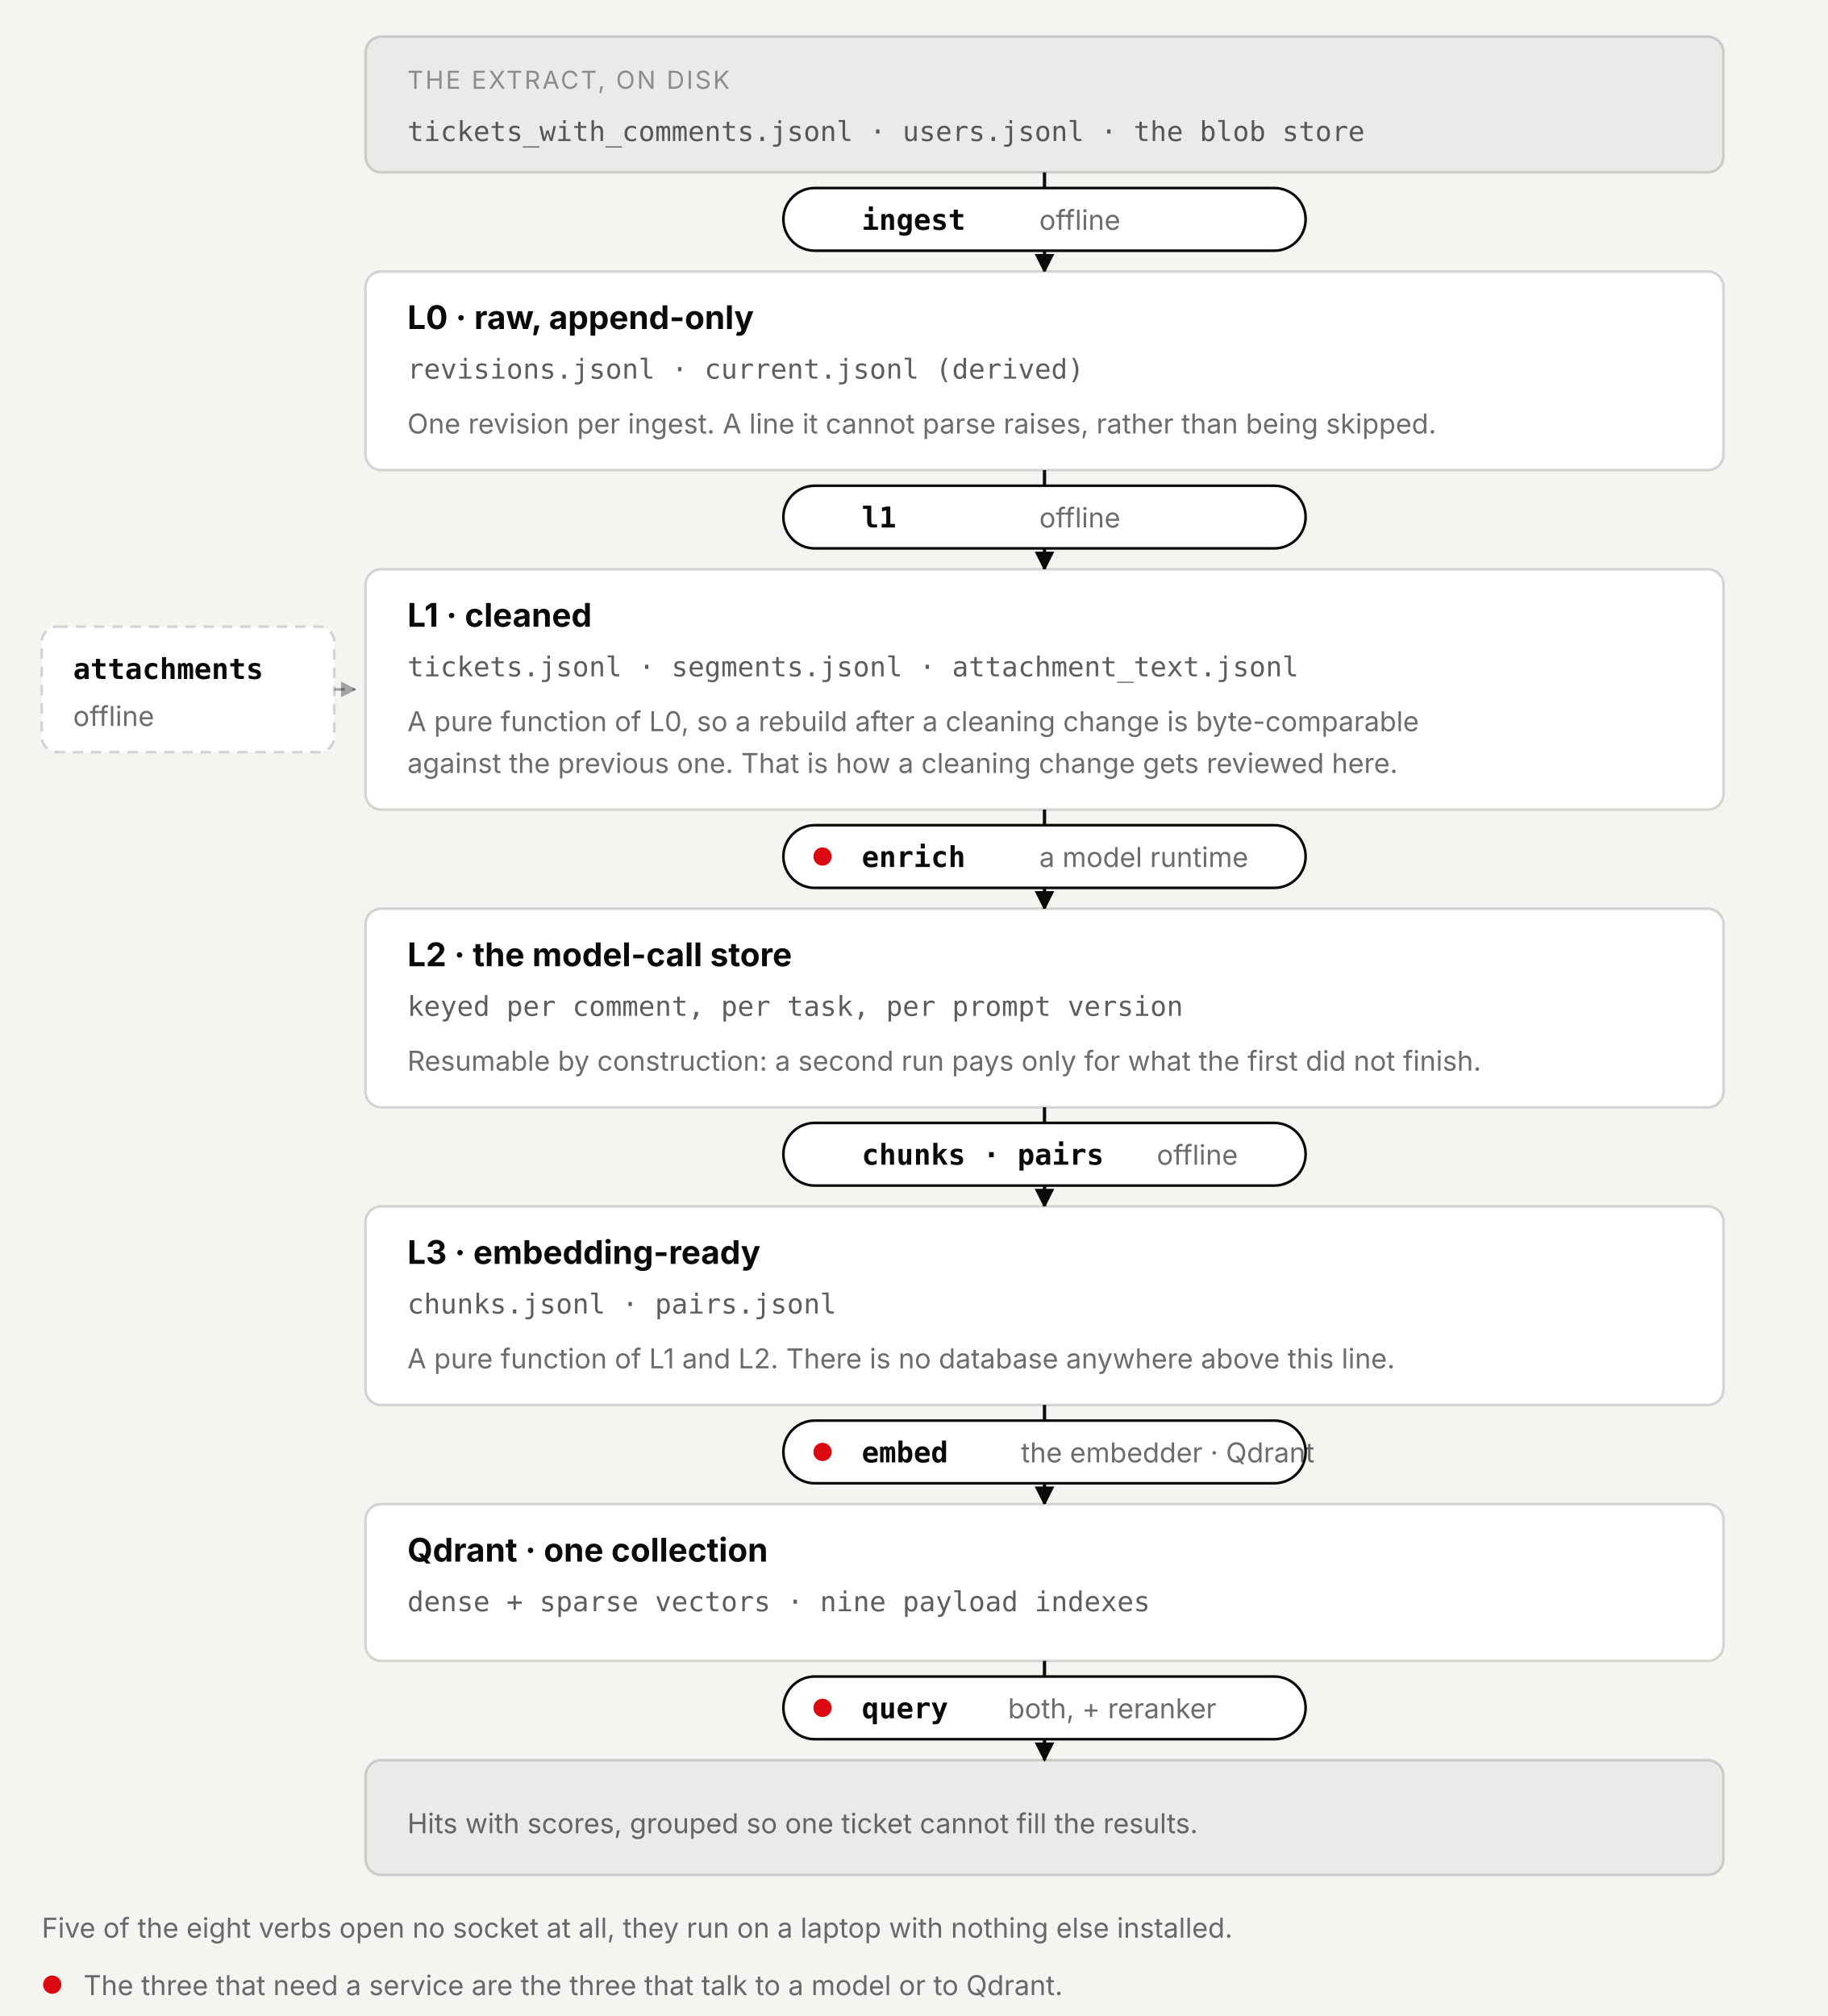
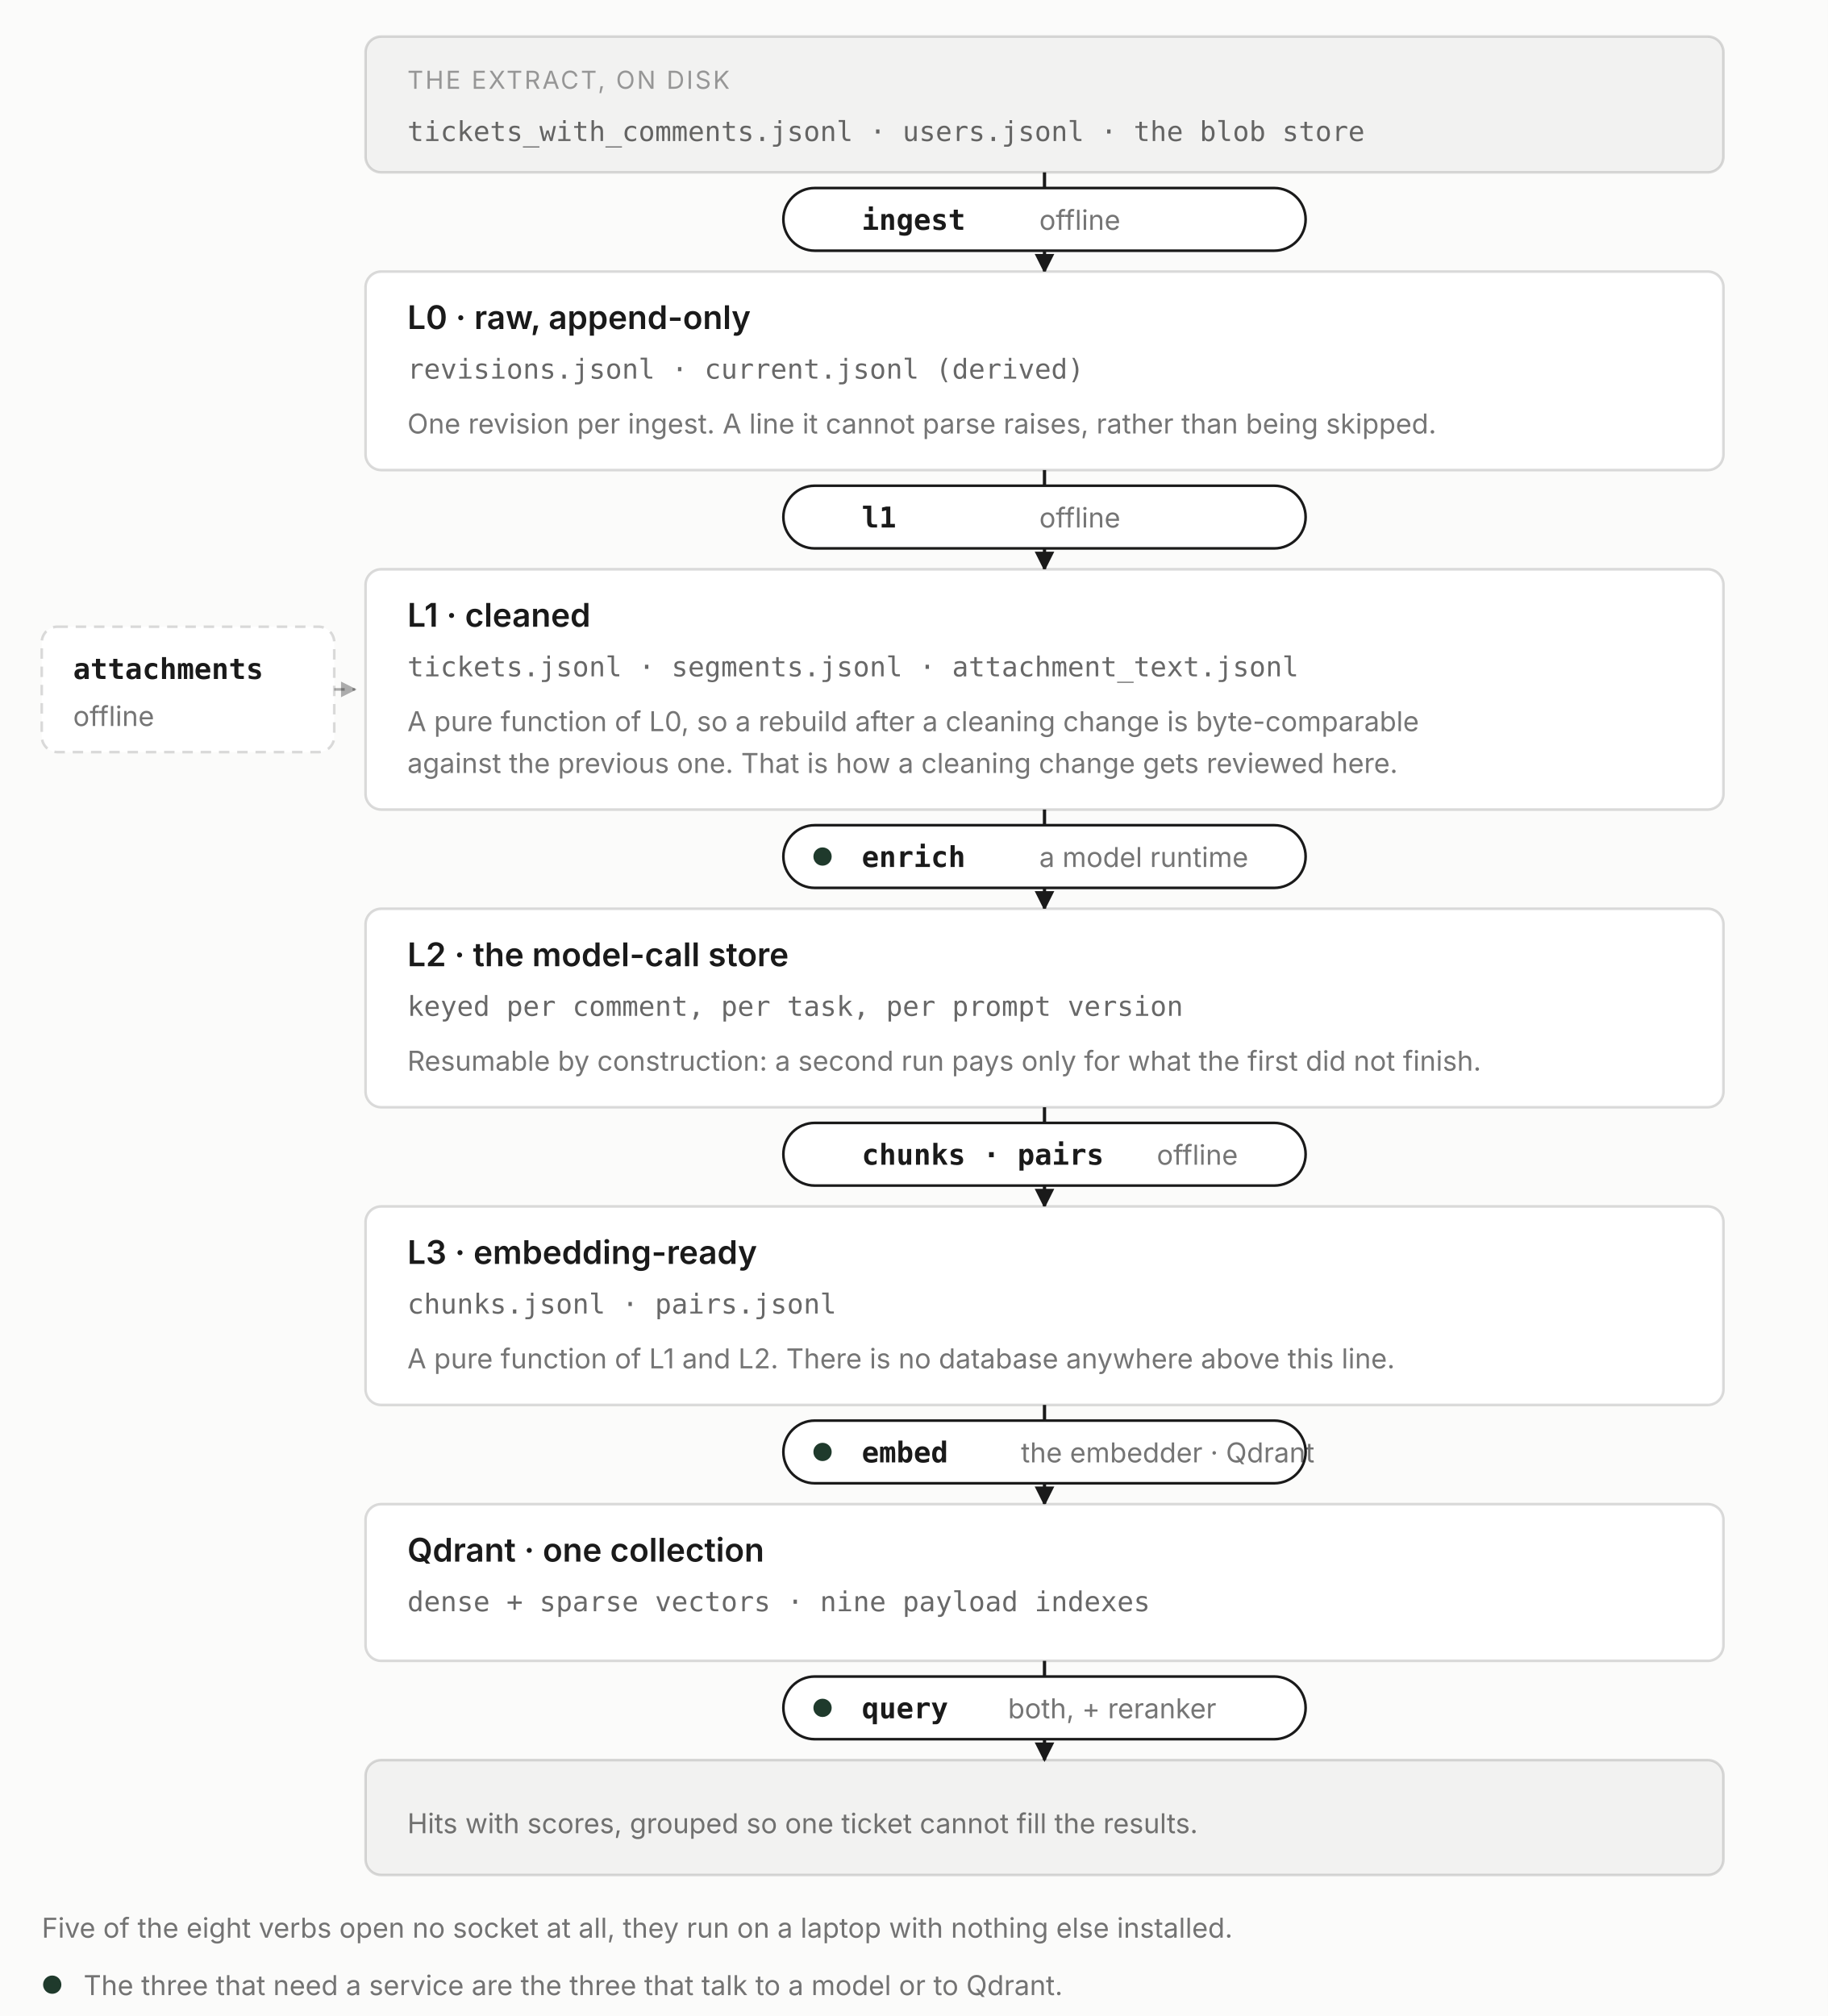
<svg xmlns="http://www.w3.org/2000/svg" viewBox="0 0 700 772" width="700" height="772" role="img">
  <style>
-     .bg  { fill: #f4f4f1; }
-     .box { fill: #ffffff; stroke: rgb(10 10 10 / 0.16); stroke-width: 1; }
-     .src { fill: rgb(10 10 10 / 0.04); stroke: rgb(10 10 10 / 0.16); stroke-width: 1; }
-     .chip{ fill: #ffffff; stroke: #0a0a0a; stroke-width: 1; }
-     .side{ fill: #ffffff; stroke: rgb(10 10 10 / 0.16); stroke-width: 1; stroke-dasharray: 4 3; }
-     .t   { font-family: ui-sans-serif, -apple-system, "Segoe UI", system-ui, sans-serif; fill: #0a0a0a; }
-     .h   { font-size: 12.5px; font-weight: 700; }
-     .lbl { font-size: 9.5px; letter-spacing: 0.08em; fill: rgb(10 10 10 / 0.42); }
-     .m   { font-family: ui-monospace, SFMono-Regular, Menlo, monospace; font-size: 10.5px; fill: rgb(10 10 10 / 0.66); }
-     .v   { font-family: ui-monospace, SFMono-Regular, Menlo, monospace; font-size: 11px; font-weight: 700; }
-     .n   { font-size: 10.5px; fill: rgb(10 10 10 / 0.6); }
-     .ln  { stroke: #0a0a0a; stroke-width: 1.25; fill: none; }
-     .lnd { stroke: rgb(10 10 10 / 0.35); stroke-width: 1; fill: none; stroke-dasharray: 4 3; }
-     .red { fill: #db0a12; }
+     .bg  { fill: #fbfbfa; }
+     .box { fill: #ffffff; stroke: rgb(26 26 26 / 0.16); stroke-width: 1; }
+     .src { fill: rgb(26 26 26 / 0.04); stroke: rgb(26 26 26 / 0.16); stroke-width: 1; }
+     .chip{ fill: #ffffff; stroke: #1a1a1a; stroke-width: 1; }
+     .side{ fill: #ffffff; stroke: rgb(26 26 26 / 0.16); stroke-width: 1; stroke-dasharray: 4 3; }
+     .t   { font-family: ui-sans-serif, -apple-system, "Segoe UI", system-ui, sans-serif; fill: #1a1a1a; }
+     .h   { font-size: 12.5px; font-weight: 600; }
+     .lbl { font-size: 9.5px; letter-spacing: 0.08em; fill: rgb(26 26 26 / 0.42); }
+     .m   { font-family: ui-monospace, SFMono-Regular, Menlo, monospace; font-size: 10.5px; fill: rgb(26 26 26 / 0.66); }
+     .v   { font-family: ui-monospace, SFMono-Regular, Menlo, monospace; font-size: 11px; font-weight: 600; }
+     .n   { font-size: 10.5px; fill: rgb(26 26 26 / 0.6); }
+     .ln  { stroke: #1a1a1a; stroke-width: 1.25; fill: none; }
+     .lnd { stroke: rgb(26 26 26 / 0.35); stroke-width: 1; fill: none; stroke-dasharray: 4 3; }
+     .acc { fill: #1f3a2c; }
  </style>
  <defs>
    <marker id="a" viewBox="0 0 10 10" refX="9" refY="5" markerWidth="6" markerHeight="6" orient="auto-start-reverse">
-       <path d="M 0 0 L 10 5 L 0 10 z" fill="#0a0a0a" />
+       <path d="M 0 0 L 10 5 L 0 10 z" fill="#1a1a1a" />
    </marker>
    <marker id="ad" viewBox="0 0 10 10" refX="9" refY="5" markerWidth="6" markerHeight="6" orient="auto-start-reverse">
-       <path d="M 0 0 L 10 5 L 0 10 z" fill="rgb(10 10 10 / 0.35)" />
+       <path d="M 0 0 L 10 5 L 0 10 z" fill="rgb(26 26 26 / 0.35)" />
    </marker>
  </defs>
  <rect class="bg" x="0" y="0" width="700" height="772" />
  <rect class="src" x="140" y="14" width="520" height="52" rx="6" />
  <text class="t lbl" x="156" y="34">THE EXTRACT, ON DISK</text>
  <text class="t m" x="156" y="54">tickets_with_comments.jsonl · users.jsonl · the blob store</text>
  <path class="ln" d="M 400 66 L 400 104" marker-end="url(#a)" />
  <rect class="chip" x="300" y="72" width="200" height="24" rx="12" />
  <text class="t v" x="330" y="88">ingest</text>
  <text class="t n" x="398" y="88">offline</text>
  <rect class="box" x="140" y="104" width="520" height="76" rx="6" />
  <text class="t h" x="156" y="126">L0 · raw, append-only</text>
  <text class="t m" x="156" y="145">revisions.jsonl · current.jsonl (derived)</text>
  <text class="t n" x="156" y="166">One revision per ingest. A line it cannot parse raises, rather than being skipped.</text>
  <path class="ln" d="M 400 180 L 400 218" marker-end="url(#a)" />
  <rect class="chip" x="300" y="186" width="200" height="24" rx="12" />
  <text class="t v" x="330" y="202">l1</text>
  <text class="t n" x="398" y="202">offline</text>
  <rect class="side" x="16" y="240" width="112" height="48" rx="6" />
  <text class="t v" x="28" y="260">attachments</text>
  <text class="t n" x="28" y="278">offline</text>
  <path class="lnd" d="M 128 264 L 136 264" marker-end="url(#ad)" />
  <rect class="box" x="140" y="218" width="520" height="92" rx="6" />
  <text class="t h" x="156" y="240">L1 · cleaned</text>
  <text class="t m" x="156" y="259">tickets.jsonl · segments.jsonl · attachment_text.jsonl</text>
  <text class="t n" x="156" y="280">A pure function of L0, so a rebuild after a cleaning change is byte-comparable</text>
  <text class="t n" x="156" y="296">against the previous one. That is how a cleaning change gets reviewed here.</text>
  <path class="ln" d="M 400 310 L 400 348" marker-end="url(#a)" />
  <rect class="chip" x="300" y="316" width="200" height="24" rx="12" />
-   <circle cx="315" cy="328" r="3.5" class="red" />
+   <circle cx="315" cy="328" r="3.5" class="acc" />
  <text class="t v" x="330" y="332">enrich</text>
  <text class="t n" x="398" y="332">a model runtime</text>
  <rect class="box" x="140" y="348" width="520" height="76" rx="6" />
  <text class="t h" x="156" y="370">L2 · the model-call store</text>
  <text class="t m" x="156" y="389">keyed per comment, per task, per prompt version</text>
  <text class="t n" x="156" y="410">Resumable by construction: a second run pays only for what the first did not finish.</text>
  <path class="ln" d="M 400 424 L 400 462" marker-end="url(#a)" />
  <rect class="chip" x="300" y="430" width="200" height="24" rx="12" />
  <text class="t v" x="330" y="446">chunks · pairs</text>
  <text class="t n" x="443" y="446">offline</text>
  <rect class="box" x="140" y="462" width="520" height="76" rx="6" />
  <text class="t h" x="156" y="484">L3 · embedding-ready</text>
  <text class="t m" x="156" y="503">chunks.jsonl · pairs.jsonl</text>
  <text class="t n" x="156" y="524">A pure function of L1 and L2. There is no database anywhere above this line.</text>
  <path class="ln" d="M 400 538 L 400 576" marker-end="url(#a)" />
  <rect class="chip" x="300" y="544" width="200" height="24" rx="12" />
-   <circle cx="315" cy="556" r="3.5" class="red" />
+   <circle cx="315" cy="556" r="3.5" class="acc" />
  <text class="t v" x="330" y="560">embed</text>
  <text class="t n" x="391" y="560">the embedder · Qdrant</text>
  <rect class="box" x="140" y="576" width="520" height="60" rx="6" />
  <text class="t h" x="156" y="598">Qdrant · one collection</text>
  <text class="t m" x="156" y="617">dense + sparse vectors · nine payload indexes</text>
  <path class="ln" d="M 400 636 L 400 674" marker-end="url(#a)" />
  <rect class="chip" x="300" y="642" width="200" height="24" rx="12" />
-   <circle cx="315" cy="654" r="3.5" class="red" />
+   <circle cx="315" cy="654" r="3.5" class="acc" />
  <text class="t v" x="330" y="658">query</text>
  <text class="t n" x="386" y="658">both, + reranker</text>
  <rect class="src" x="140" y="674" width="520" height="44" rx="6" />
  <text class="t n" x="156" y="702">Hits with scores, grouped so one ticket cannot fill the results.</text>
  <text class="t n" x="16" y="742">Five of the eight verbs open no socket at all, they run on a laptop with nothing else installed.</text>
-   <circle cx="20" cy="760" r="3.5" class="red" />
+   <circle cx="20" cy="760" r="3.5" class="acc" />
  <text class="t n" x="32" y="764">The three that need a service are the three that talk to a model or to Qdrant.</text>
</svg>
